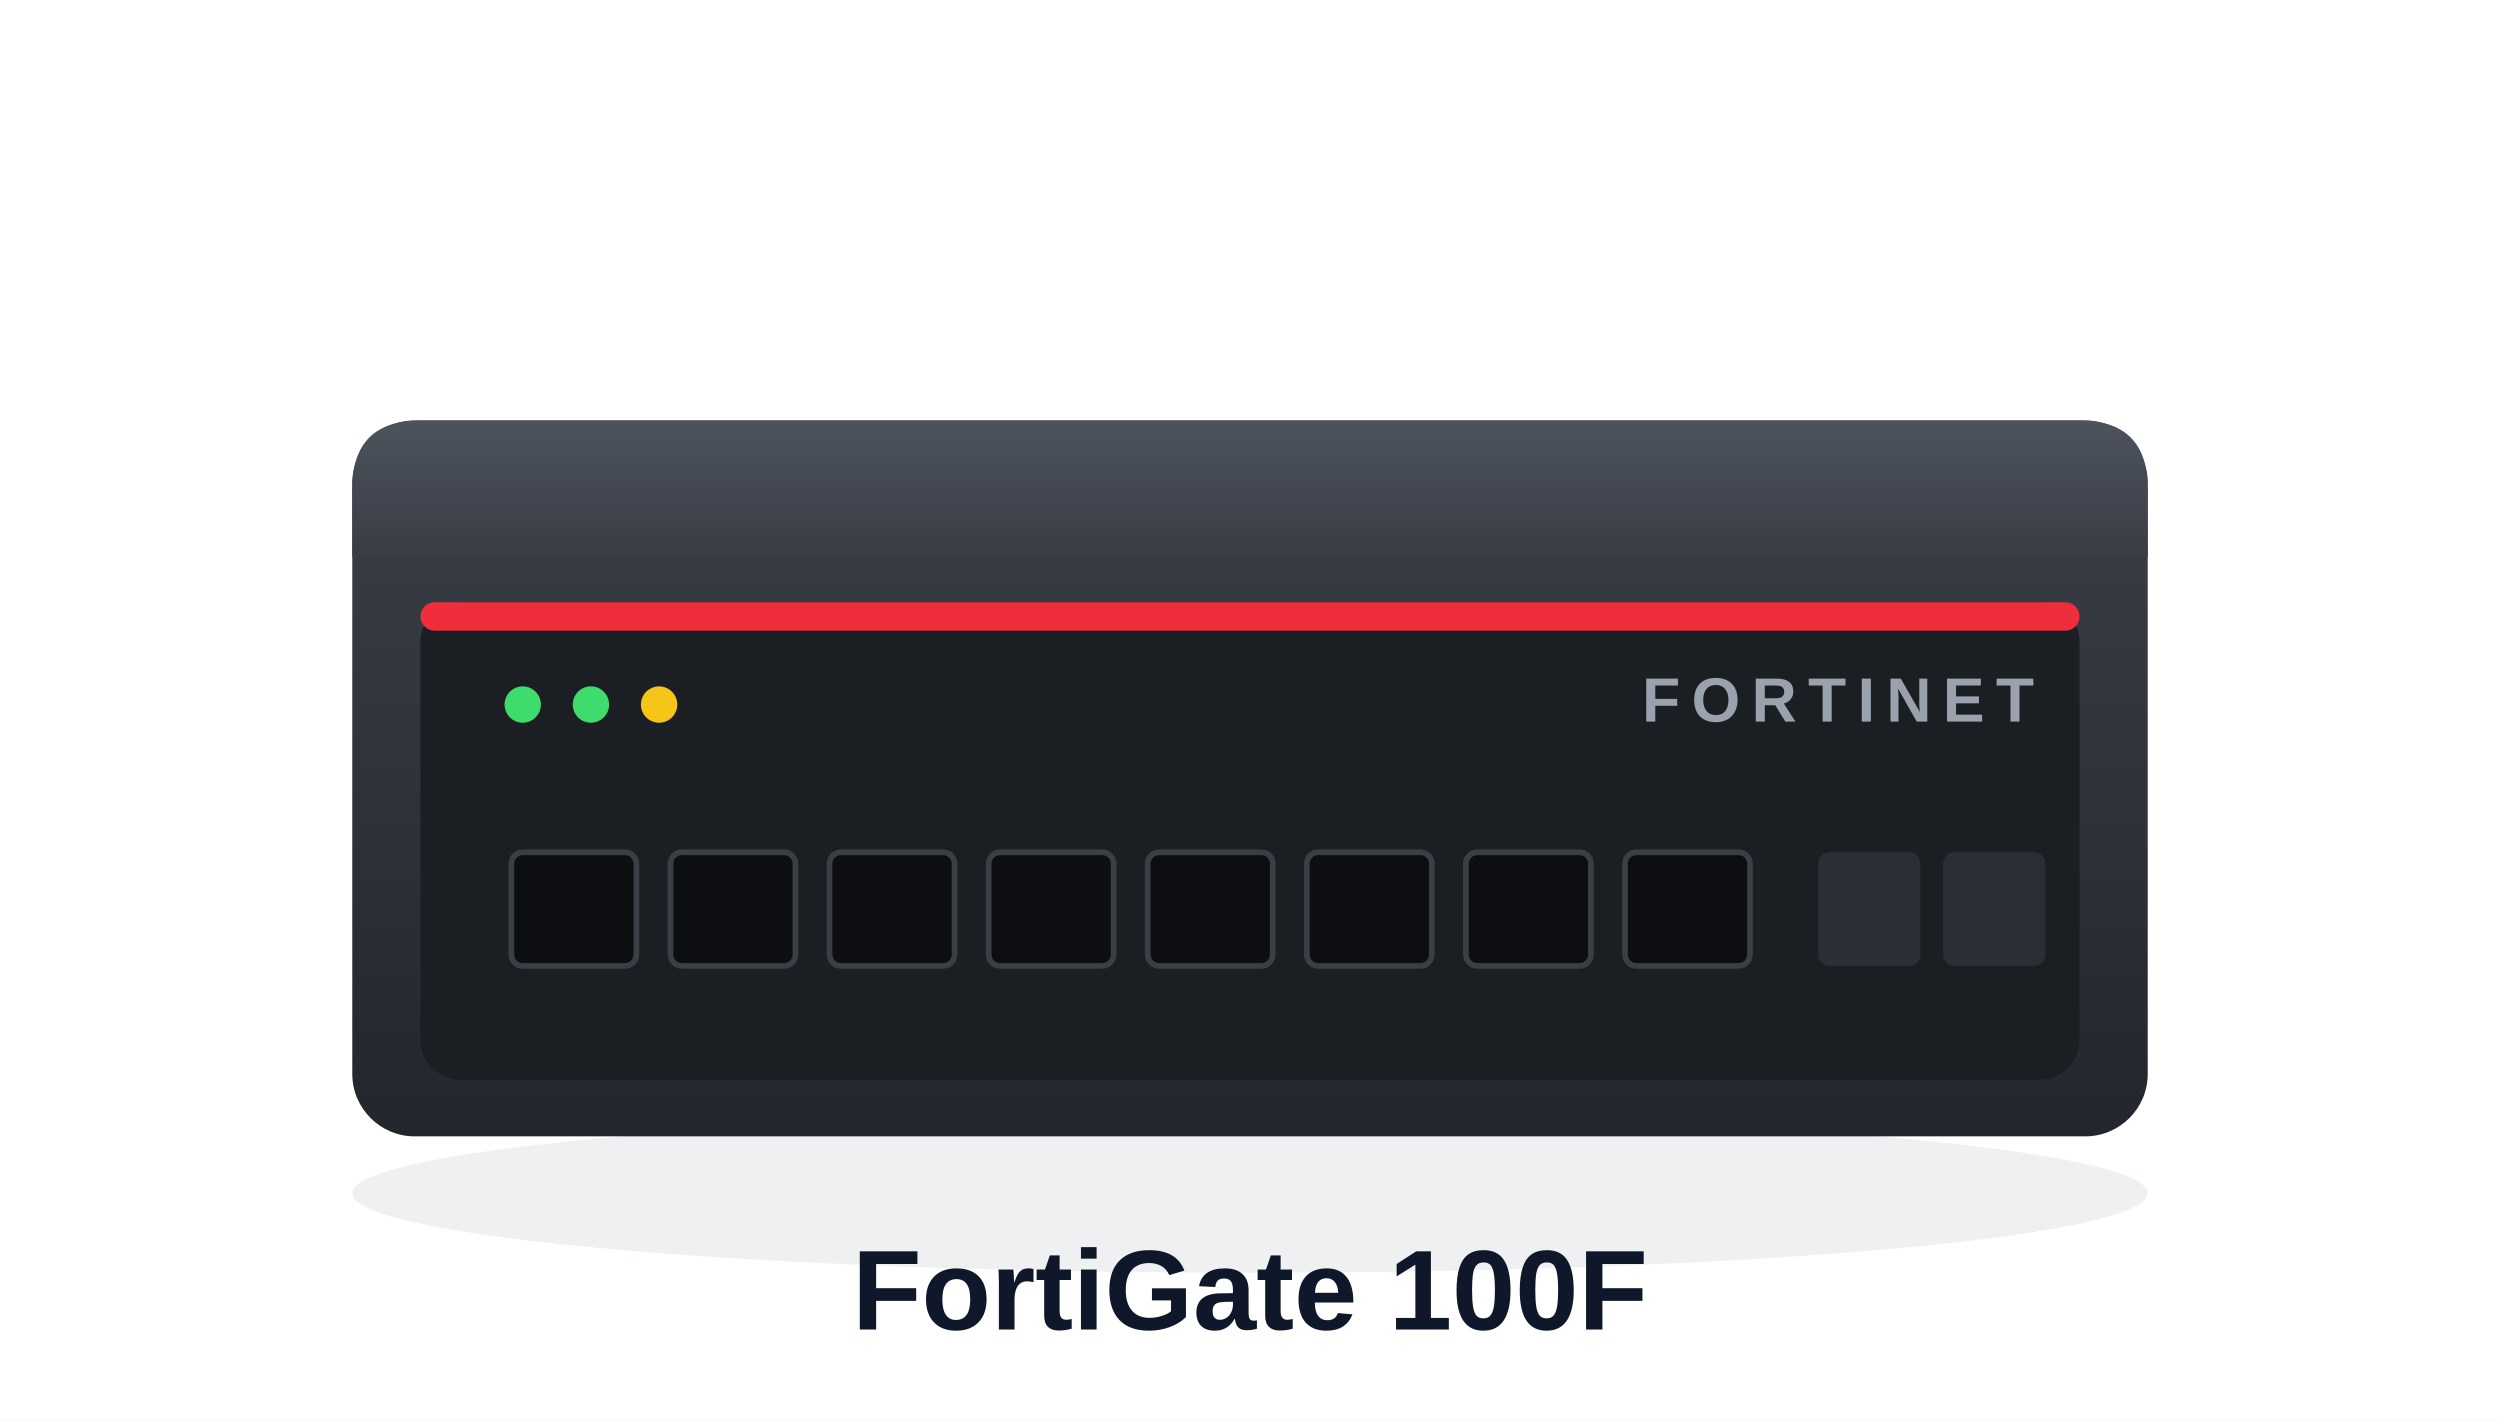
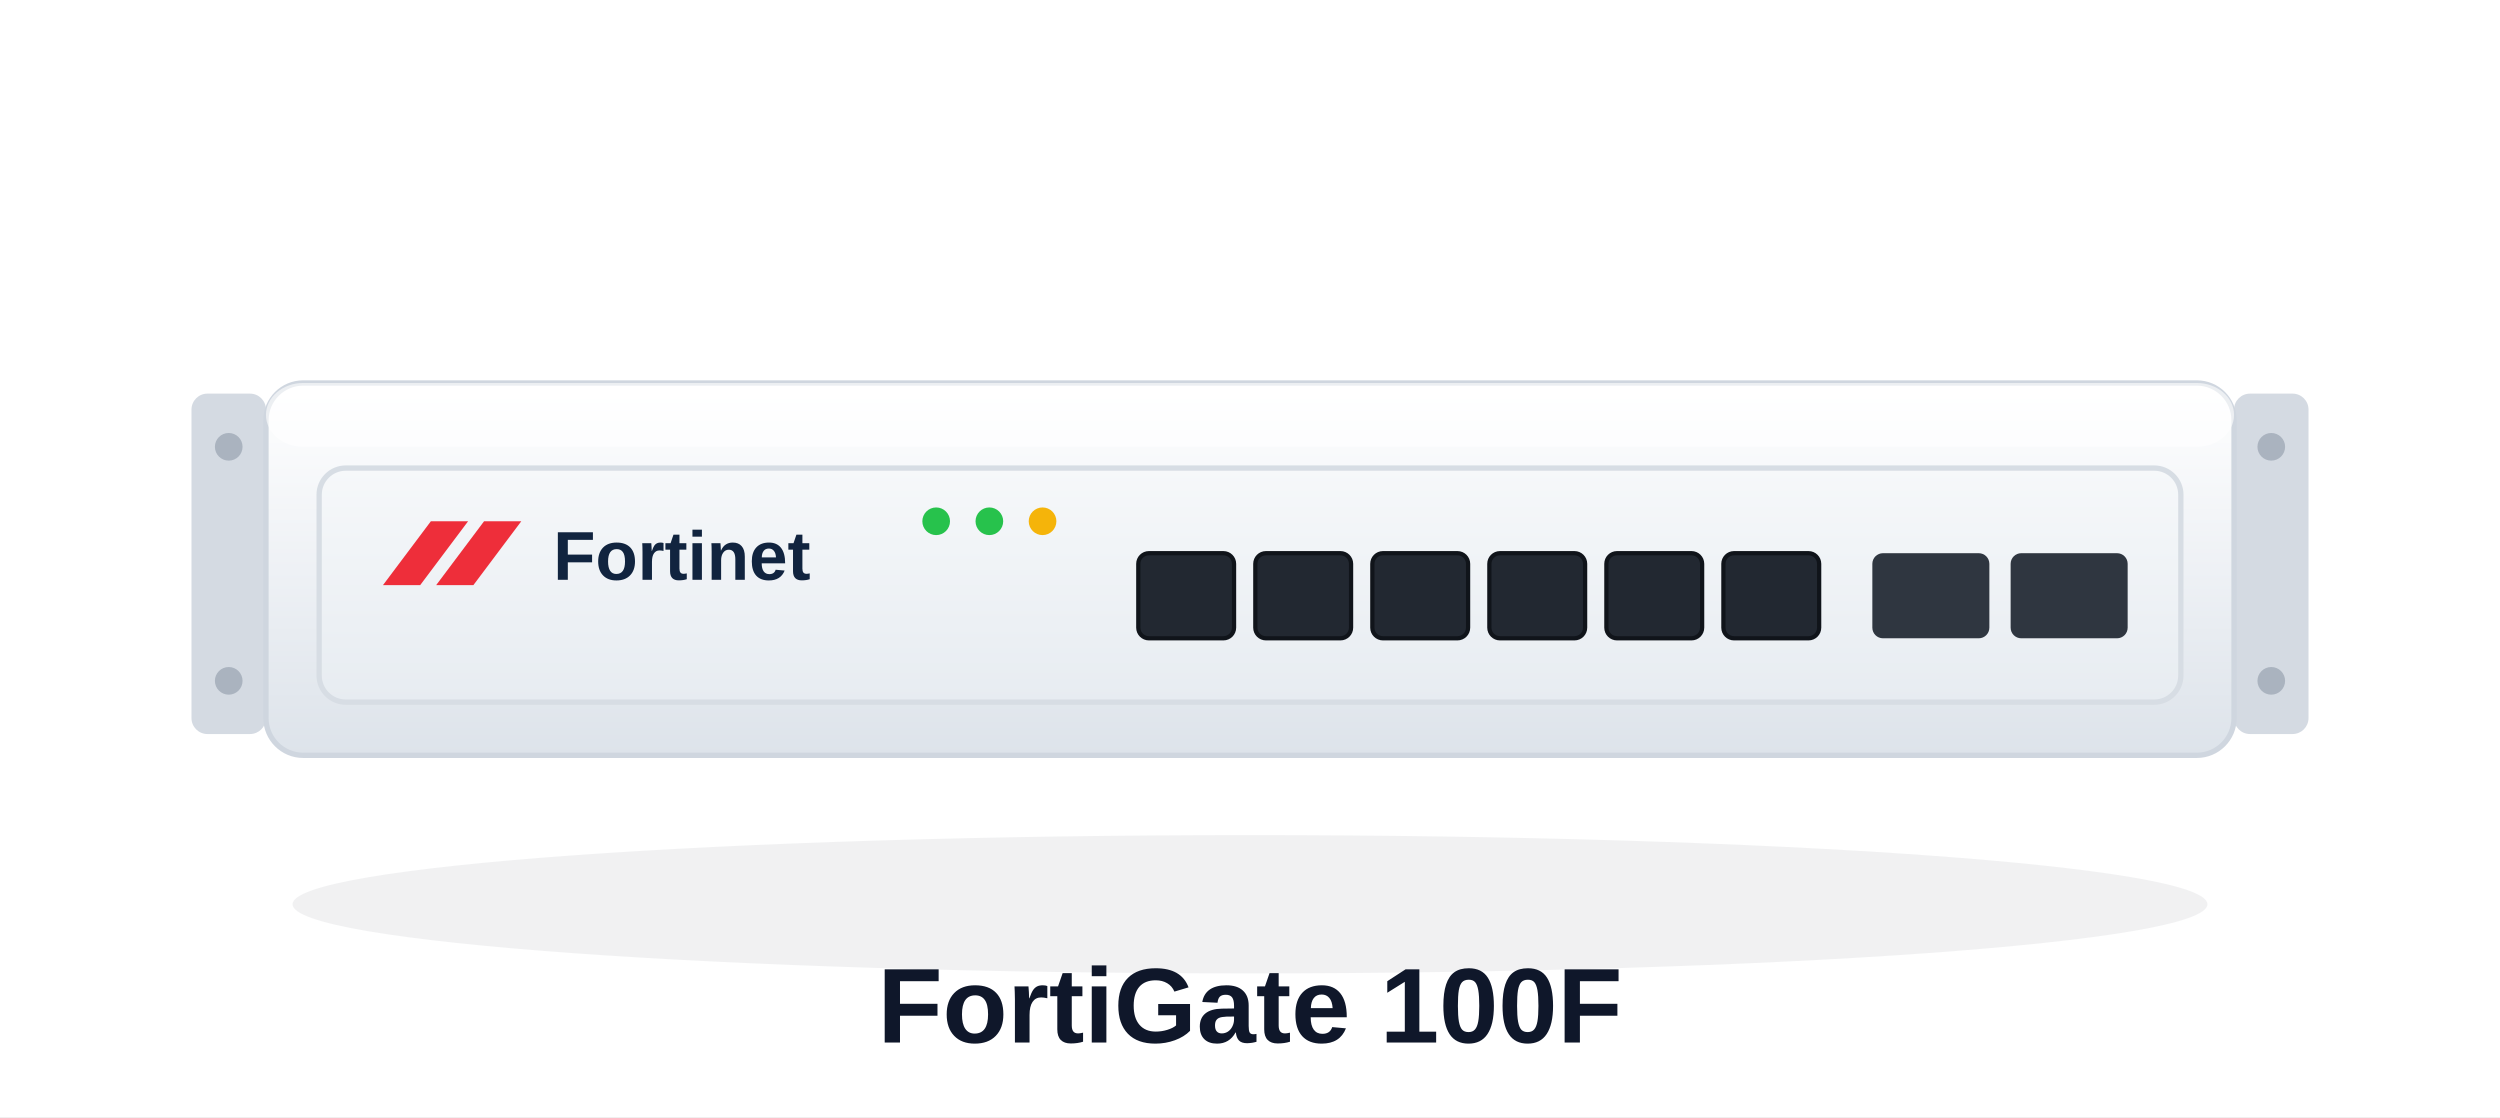
- <svg xmlns="http://www.w3.org/2000/svg" viewBox="0 0 440 250" width="440" height="250">
+ <svg xmlns="http://www.w3.org/2000/svg" viewBox="0 0 470 210" width="470" height="210">
  <defs>
    <linearGradient id="body" x1="0" y1="0" x2="0" y2="1">
-       <stop offset="0" stop-color="#3b4049" />
-       <stop offset="1" stop-color="#23262c" />
+       <stop offset="0" stop-color="#ffffff" />
+       <stop offset="0.5" stop-color="#eef1f5" />
+       <stop offset="1" stop-color="#dde3ea" />
    </linearGradient>
-     <linearGradient id="top" x1="0" y1="0" x2="0" y2="1">
-       <stop offset="0" stop-color="#4d535d" />
-       <stop offset="1" stop-color="#383d45" />
+     <linearGradient id="face" x1="0" y1="0" x2="0" y2="1">
+       <stop offset="0" stop-color="#f6f8fa" />
+       <stop offset="1" stop-color="#e7ecf1" />
    </linearGradient>
  </defs>
-   <rect width="440" height="250" fill="#ffffff" />
-   <ellipse cx="220" cy="210" rx="158" ry="14" fill="#0f172a" opacity="0.07" />
-   <rect x="62" y="74" width="316" height="126" rx="11" fill="url(#body)" />
-   <path d="M62 86 Q62 74 74 74 L366 74 Q378 74 378 86 L378 98 L62 98 Z" fill="url(#top)" />
-   <rect x="74" y="106" width="292" height="84" rx="7" fill="#1b1e23" />
-   <rect x="74" y="106" width="292" height="5" rx="2.5" fill="#ee2e3a" />
+   <rect width="470" height="210" fill="#ffffff" />
+   <ellipse cx="235" cy="170" rx="180" ry="13" fill="#0f172a" opacity="0.06" />
+   <rect x="36" y="74" width="14" height="64" rx="3" fill="#d4dae2" />
+   <rect x="420" y="74" width="14" height="64" rx="3" fill="#d4dae2" />
+   <circle cx="43" cy="84" r="2.6" fill="#aab3bf" />
+   <circle cx="43" cy="128" r="2.6" fill="#aab3bf" />
+   <circle cx="427" cy="84" r="2.6" fill="#aab3bf" />
+   <circle cx="427" cy="128" r="2.6" fill="#aab3bf" />
+   <rect x="50" y="72" width="370" height="70" rx="7" fill="url(#body)" stroke="#cfd6df" stroke-width="1" />
+   <rect x="50" y="72" width="370" height="12" rx="7" fill="#ffffff" opacity="0.6" />
+   <rect x="60" y="88" width="350" height="44" rx="5" fill="url(#face)" stroke="#d7dde4" />
+   <g transform="translate(72,98)">
+     <path d="M0 12 L9 0 L16 0 L7 12 Z" fill="#ee2e3a" />
+     <path d="M10 12 L19 0 L26 0 L17 12 Z" fill="#ee2e3a" />
+     <text x="32" y="11" font-family="Arial, sans-serif" font-size="13" font-weight="800" fill="#11243f">Fortinet</text>
+   </g>
  <g>
-     <circle cx="92" cy="124" r="3.2" fill="#3ddc6d" />
-     <circle cx="104" cy="124" r="3.2" fill="#3ddc6d" />
-     <circle cx="116" cy="124" r="3.2" fill="#f5c518" />
+     <circle cx="176" cy="98" r="2.6" fill="#27c24c" />
+     <circle cx="186" cy="98" r="2.6" fill="#27c24c" />
+     <circle cx="196" cy="98" r="2.6" fill="#f5b40a" />
  </g>
-   <text x="358" y="127" text-anchor="end" font-family="Arial, sans-serif" font-size="11" font-weight="700" letter-spacing="2" fill="#9aa3ad">FORTINET</text>
-   <g fill="#0c0e11" stroke="#3a3f46" stroke-width="1">
-     <rect x="90" y="150" width="22" height="20" rx="2" />
-     <rect x="118" y="150" width="22" height="20" rx="2" />
-     <rect x="146" y="150" width="22" height="20" rx="2" />
-     <rect x="174" y="150" width="22" height="20" rx="2" />
-     <rect x="202" y="150" width="22" height="20" rx="2" />
-     <rect x="230" y="150" width="22" height="20" rx="2" />
-     <rect x="258" y="150" width="22" height="20" rx="2" />
-     <rect x="286" y="150" width="22" height="20" rx="2" />
+   <g fill="#222831" stroke="#10141a" stroke-width="0.8">
+     <rect x="214" y="104" width="18" height="16" rx="2" />
+     <rect x="236" y="104" width="18" height="16" rx="2" />
+     <rect x="258" y="104" width="18" height="16" rx="2" />
+     <rect x="280" y="104" width="18" height="16" rx="2" />
+     <rect x="302" y="104" width="18" height="16" rx="2" />
+     <rect x="324" y="104" width="18" height="16" rx="2" />
  </g>
-   <g fill="#2a2f36">
-     <rect x="320" y="150" width="18" height="20" rx="2" />
-     <rect x="342" y="150" width="18" height="20" rx="2" />
+   <g fill="#2f3640">
+     <rect x="352" y="104" width="22" height="16" rx="2" />
+     <rect x="378" y="104" width="22" height="16" rx="2" />
  </g>
-   <text x="220" y="234" text-anchor="middle" font-family="Arial, sans-serif" font-size="20" font-weight="800" fill="#0f172a">FortiGate 100F</text>
+   <text x="235" y="196" text-anchor="middle" font-family="Arial, sans-serif" font-size="20" font-weight="800" fill="#0f172a">FortiGate 100F</text>
</svg>
